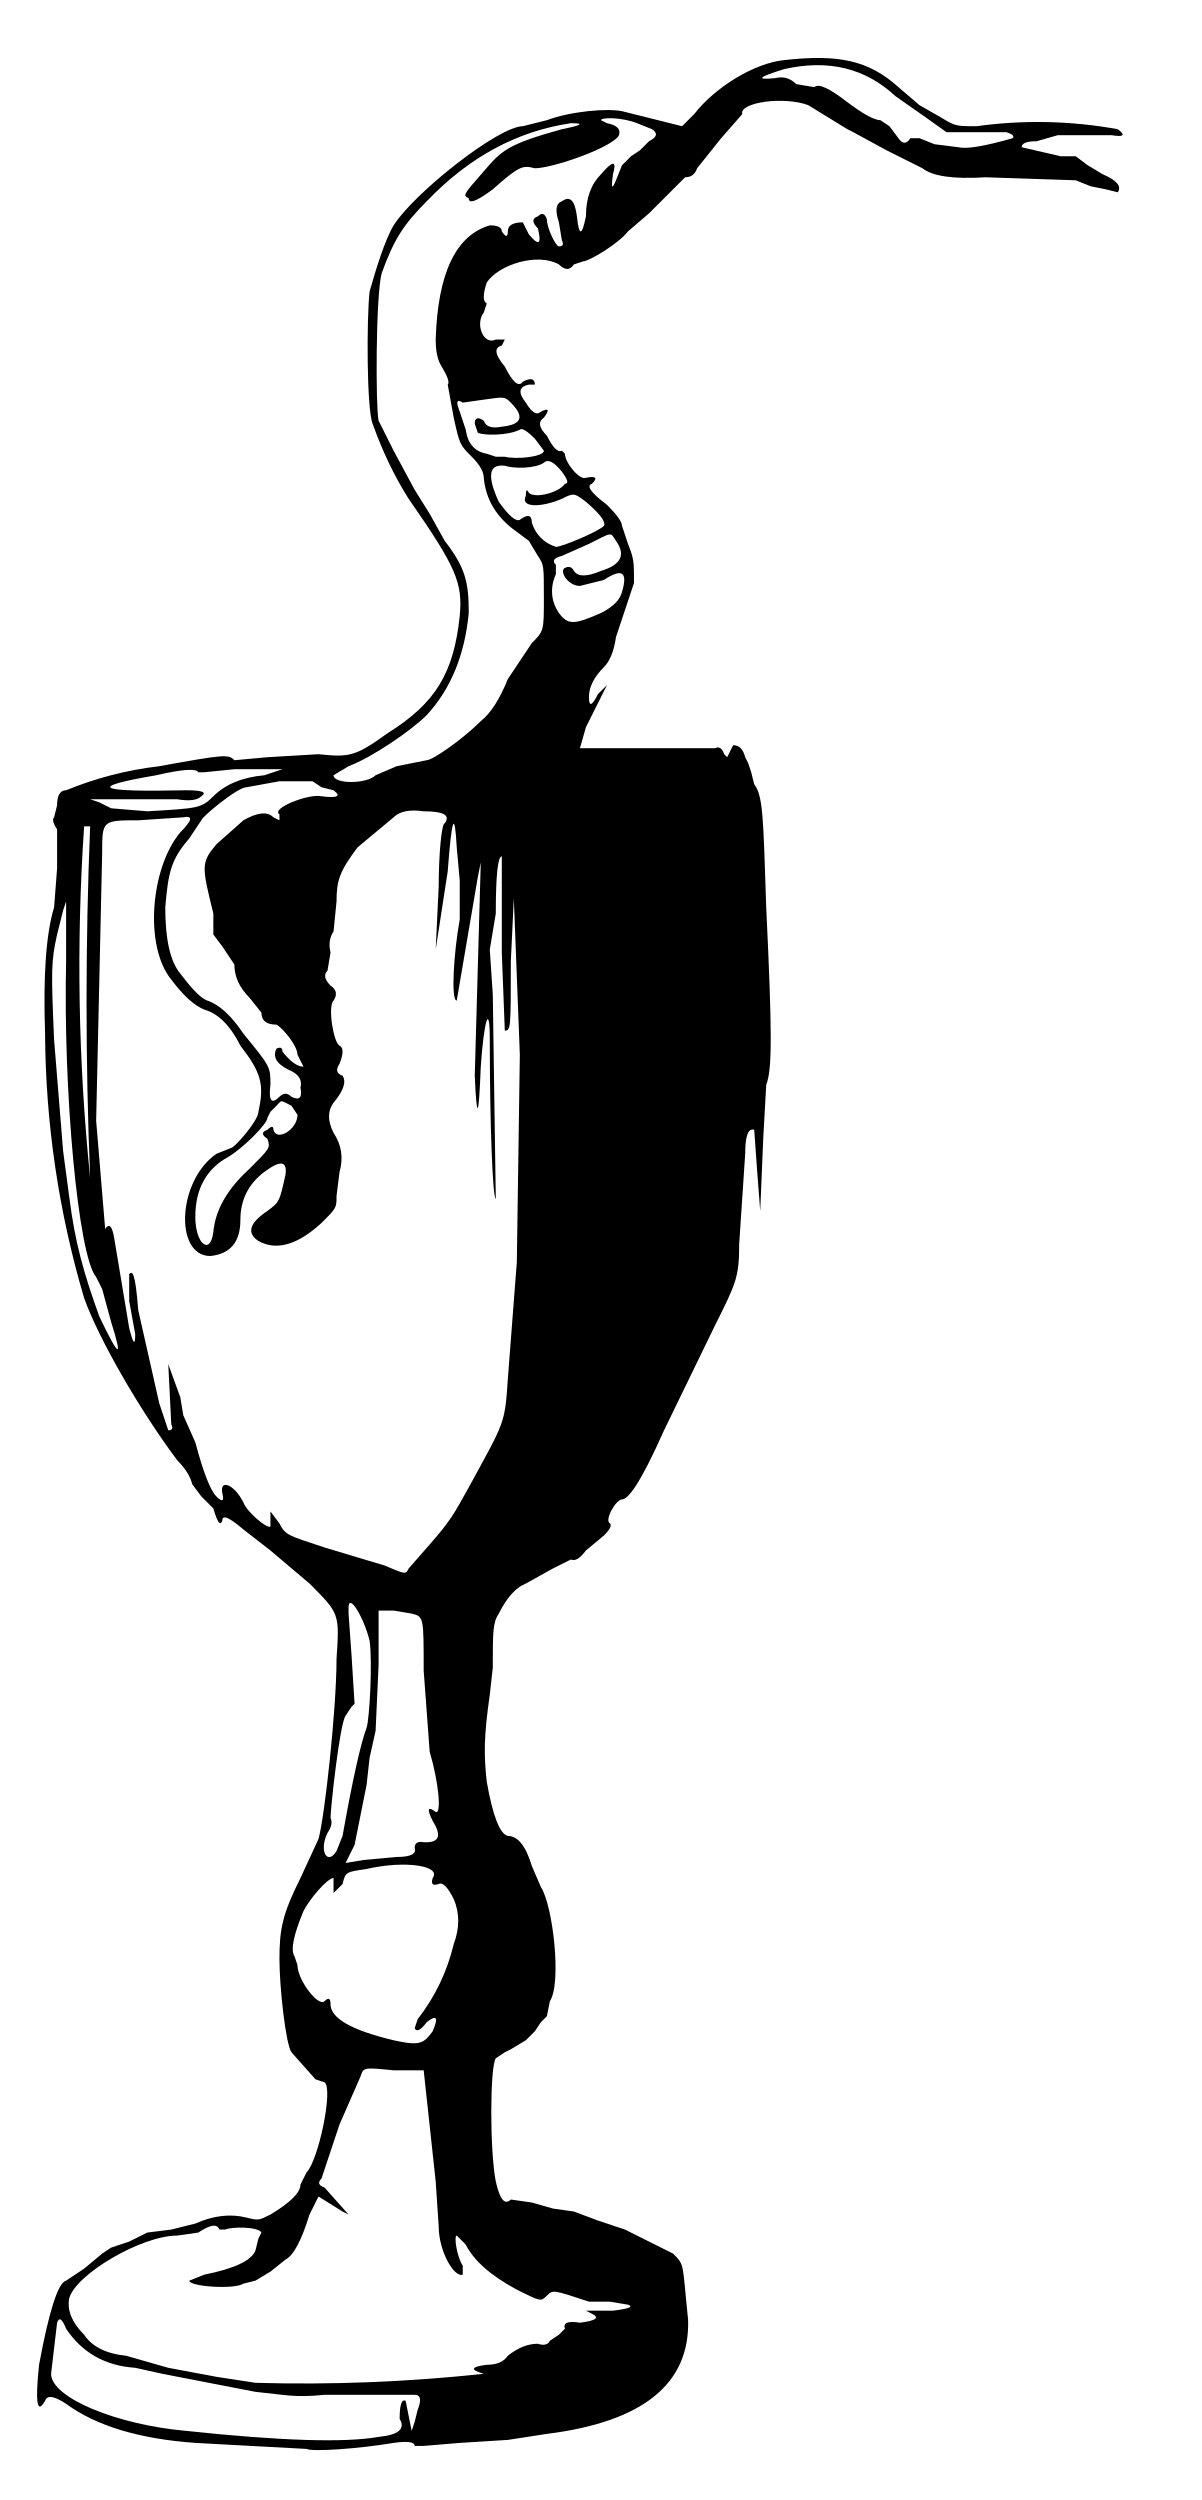
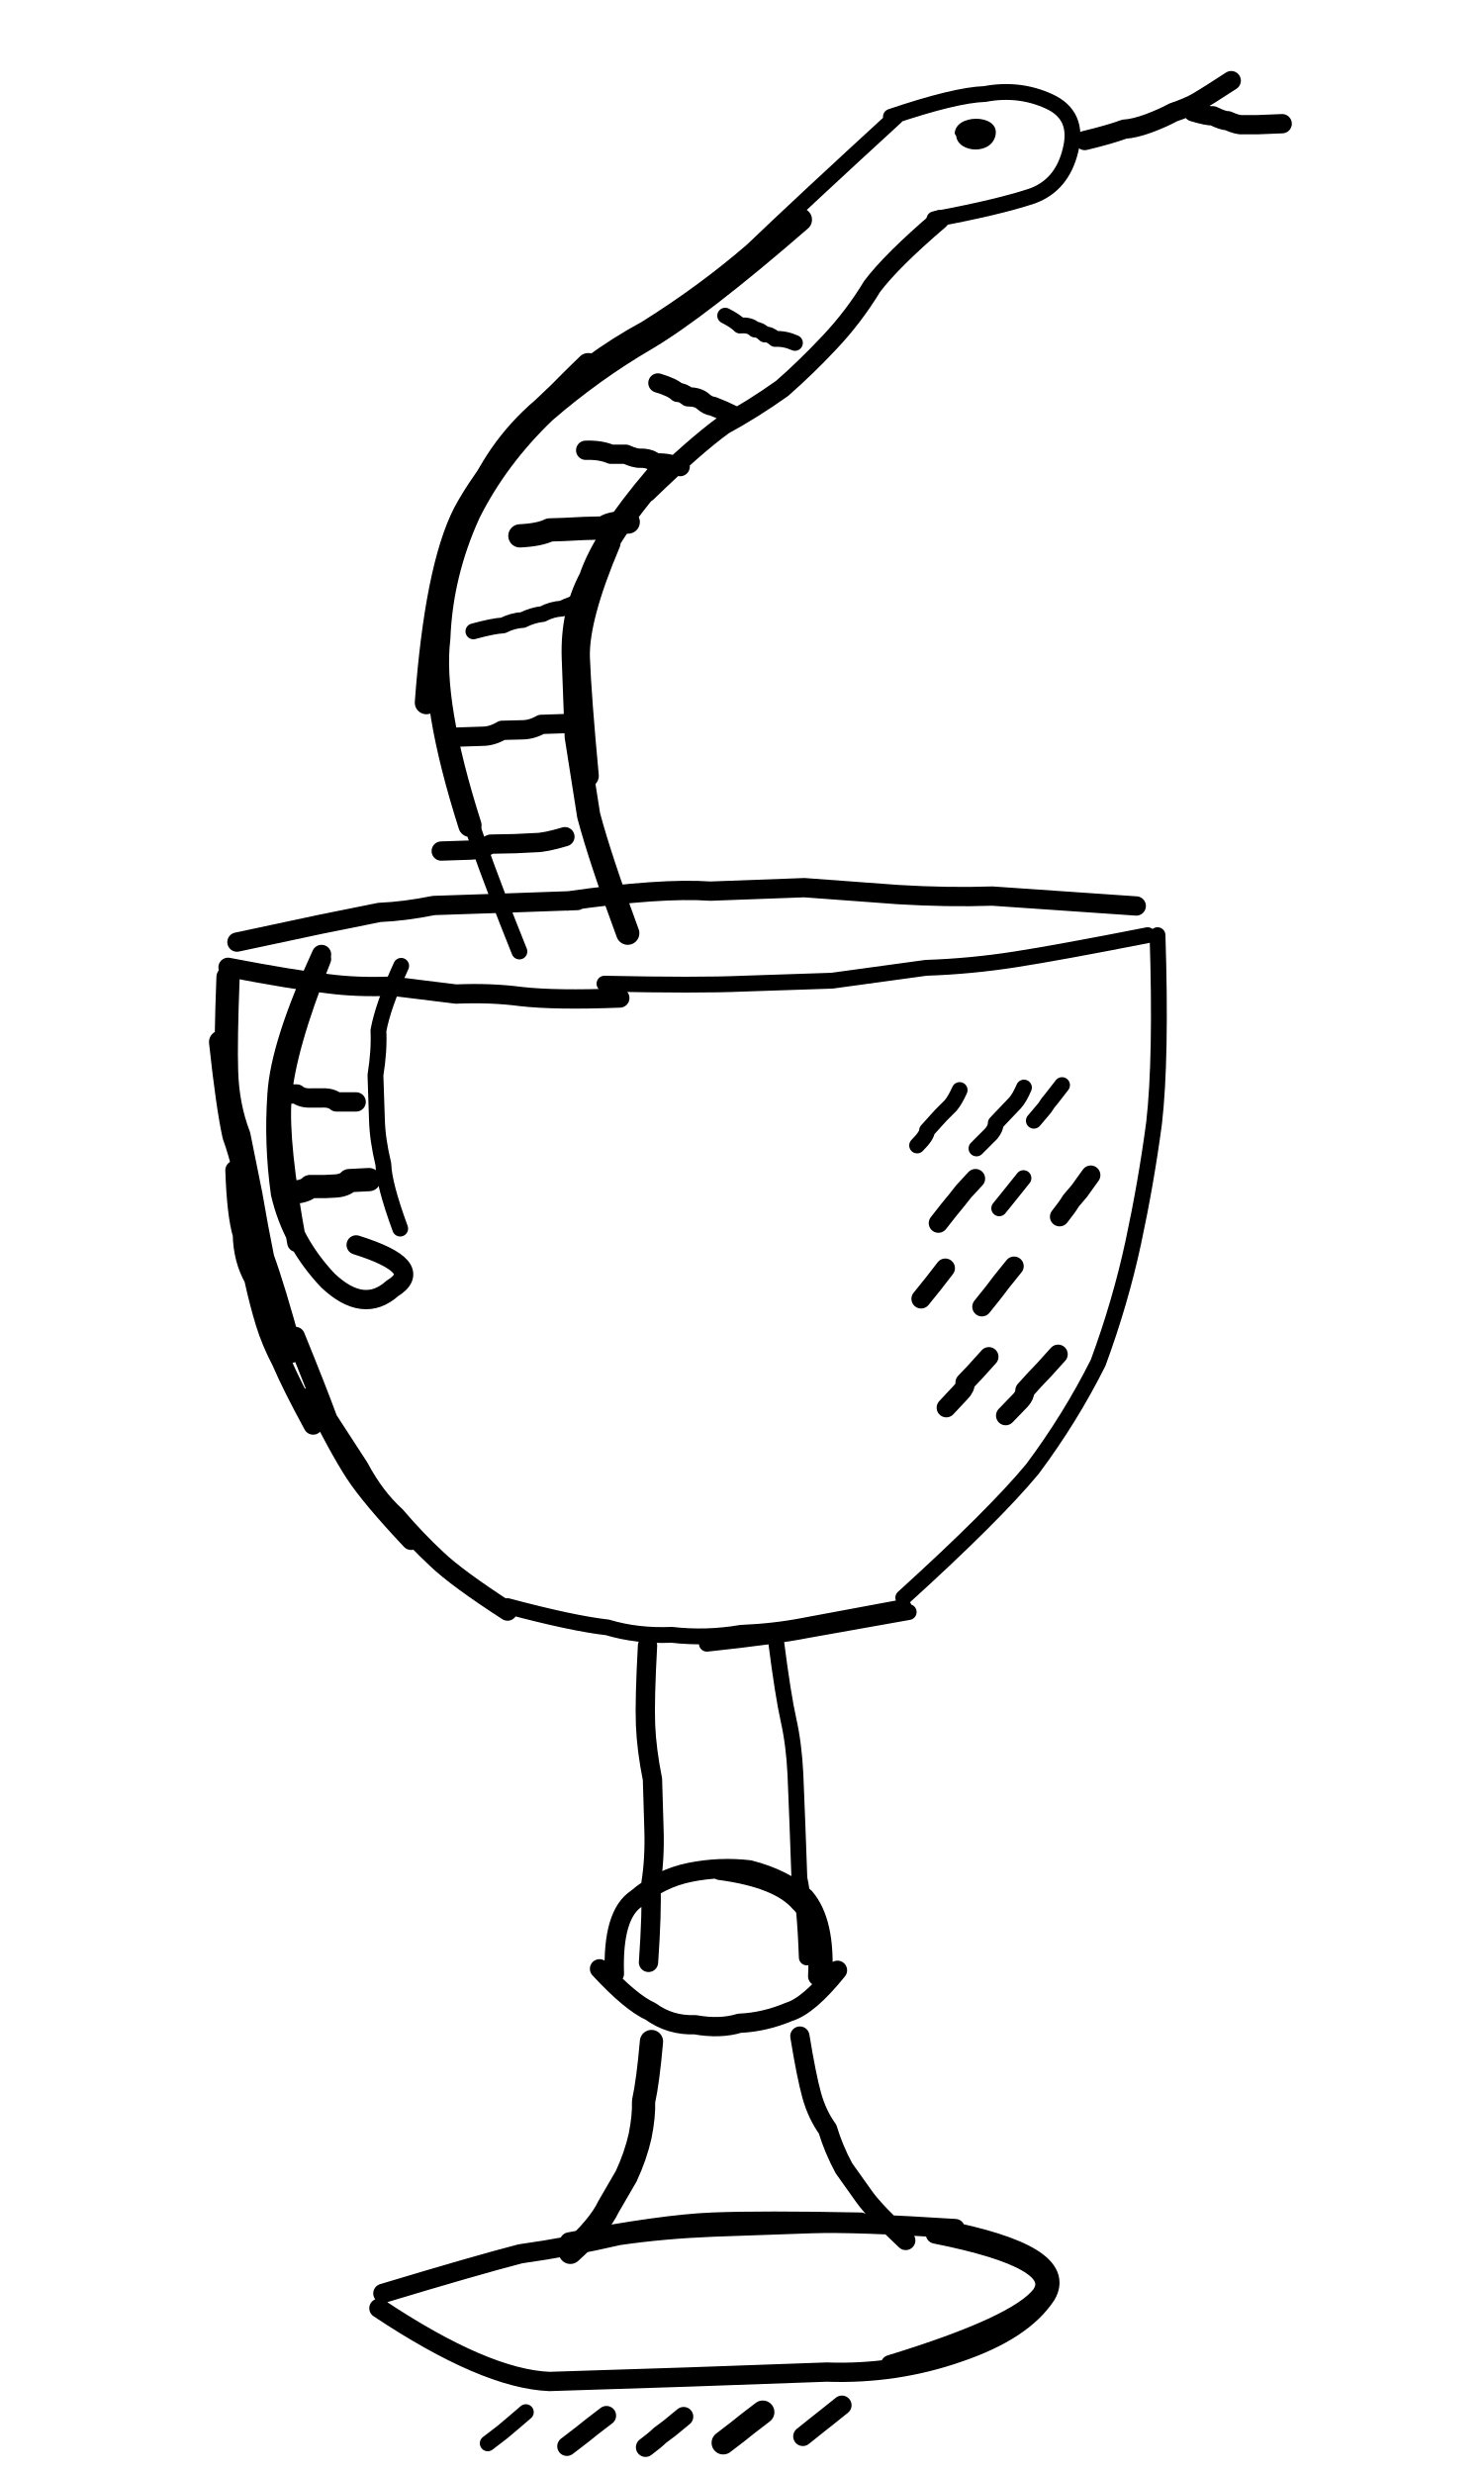
- <svg xmlns="http://www.w3.org/2000/svg" viewBox="0 0 400 832">
-   <path fill="currentColor" fill-rule="evenodd" d="M261 20c-10 1-23 9-30 18l-4 4-20-5c-5-1-17 0-25 3l-8 2c-8 0-36 22-43 33-3 5-6 15-8 22-1 9-1 39 1 44q5 14 12 25c16 23 18 28 17 39-2 19-8 29-24 39-11 8-13 8-23 7l-17 1-11 1c-2-2-3-2-25 2a117 117 0 0 0-31 8q-3 0-3 5l-1 4q-1 1 1 4v13l-1 13q-4 13-3 42a316 316 0 0 0 13 88c5 14 19 38 31 54q4 4 5 8l3 4 4 4q2 7 3 4 0-3 7 3l9 7 13 11c10 10 10 10 9 25 0 17-4 53-6 60l-6 13c-6 12-7 17-7 27 0 9 2 28 4 31l8 9 3 1c3 2-2 26-6 30l-2 4q0 4-10 10c-4 2-4 2-8 1q-8-2-17 2l-8 2-8 1-6 3-6 2-3 2-6 5-6 4q-4 1-9 28-2 19 2 12 1-3 7 1 15 11 43 13l37 2c2 1 17 0 29-2q7-1 7 1h3l12-1 16-1 13-2q48-6 47-38c-2-19-1-18-5-22l-6-3-6-3-4-2-3-1-6-2-8-3-7-1-7-2-7-1q-3 3-5-6c-2-10-2-38 0-41l3-2 2-1 5-3 3-3 2-3 2-2 1-5c4-6 1-32-3-38l-3-7q-3-10-8-10-4-1-7-18c-1-9-1-15 1-29l1-9c0-12 0-15 2-18q4-8 9-10l9-5 6-3q2 1 5-3l6-5q3-3 2-4c-2-1 2-8 4-8s6-5 14-23l17-35c7-14 8-16 8-27l2-30q0-9 3-8l1 14 1 13 1-24 1-18c2-5 2-17 0-59-1-30-1-37-4-41l-1-4-1-3-1-2q-1-4-4-4l-1 2-1 2-1-1q-1-3-3-2h-45l2-7 4-8 2-4 1-2-3 3q-3 6-3 1t5-10q3-3 4-10l3-9 3-9c0-7 0-8-2-13l-2-6q0-2-5-7-8-6-5-7 3-3-2-2c-2 1-7-5-7-8l-1-1q-2 1-5-5-4-4-1-6 3-4-1-2-2 2-5-3-4-5 1-6h2q0-3-4-1-2 3-6-5-5-6-1-7l1-2h-3c-4 2-7-5-4-9l1-3q-2-1 0-7c4-6 17-10 24-6q3 3 5 0l3-1c2 0 12-6 15-10l7-6 6-6 6-6q3 0 4-3l8-10 7-8c-1-4 14-6 22-3l13 8 2 1 11 6 12 6q5 4 21 3l30 1 5 2 5 1 4 1q2-3-5-6l-5-3-4-3h-5l-13-3q0-2 5-2l7-2h18q6 1 2-2a149 149 0 0 0-47-1c-7 0-7 0-12-3l-7-4-7-6c-10-9-20-11-38-9m0 3q-13 4-3 3 4-1 7 2l6 1q2-2 11 5 8 6 11 6l3 2 3 4q2 3 4 0h3l5 2 8 1q4 1 18-3 1-1-2-2h-20l-7-5-10-7q-15-14-37-9m-61 17 2 1q5 1 4 4c-2 4-22 11-28 11-4-1-5-1-14 7q-8 6-8 3c-2-1-2-1 5-9 6-7 8-9 26-14q10-2 3-2-27 4-48 26c-8 8-11 13-15 24-2 8-2 45-1 49l5 10 7 13 5 8 5 9c7 9 8 14 8 24q-2 21-14 34c-5 5-18 14-26 17l-5 3c0 3 11 3 14 0l7-3 10-2c2 0 12-7 18-13q5-4 9-14l8-12c4-4 4-4 4-15s0-11-2-14l-3-5-4-3q-10-7-11-18 0-3-4-7c-4-4-4-4-6-13l-2-11q1-1-2-6-2-3-2-9 1-33 18-38 4 0 4 2 2 3 2 0t5-3l2 4q5 6 3-2-3-3 0-4 2-2 3 1c0 3 3 9 4 9q2 0 1-2l-1-6q-2-6 1-7 4-3 5 5 1 10 3 0 0-9 5-14 6-7 4 0-1 7 1 2l2-5 3-3 3-2 3-3q4-2 1-4l-5-2c-5-2-12-2-12-1m-39 93-7 1q-3-2-1 3l2 6q1 7 7 8l3 1h3c4 1 13 0 13-2l-3-4q-4-4-5-3c-4 2-12 2-14 1l-1-3q0-3 3-1 1 3 6 2 10-1 3-8c-2-2-2-2-9-1m20 21c-3 2-10 2-13 1q-8-1-2 12 5 7 7 6 4-3 4 1 2 6 8 8c2 0 14-5 16-7q1-2-6-8c-4-3-4-3-8-1-7 3-14 3-12-1q0-3 1-1c2 2 10 0 12-3q2 0-1-4-4-5-6-3m15 27-9 4q-4 1-2 3v3q-3 7 1 13c3 4 5 4 14 0q6-3 7-7 3-10-6-4l-8 2c-4 0-7-5-5-6q2-1 3 1 2 3 9 0 10-3 5-10c-2-3-1-3-9 1M78 256l-10 1h-2q-1-2-14 1-35 6 10 5 8 0 5 2-2 2-8 1H30l3 1 4 2 12 1c17-1 18-1 22-5q6-6 17-7l6-2zm23 4h-8l-11 2c-3 0-15 10-15 11l-4 6c-6 7-7 11-8 23q0 16 5 22 6 8 9 9 6 2 12 11c9 11 9 11 9 17q-1 8 3 4 2-2 4 0 4 2 3-3 1-4-4-6-6-3-4-7 2-1 2 1 4 5 7 5l-1-2-1-2c0-3-5-9-7-10q-5 0-5-4l-4-5q-5-5-5-11l-4-6-3-4v-7c-4-16-4-17 1-23l9-8q7-4 10-1l2 1v-2c-3-2 10-7 14-6q8 1 4-2l-4-1-3-2zm30 12-12 10c-6 8-7 11-7 18l-1 10q-2 3-1 7l-1 6q-2 2 1 5 3 2 1 5c-2 2 0 14 2 15q2 1 0 6-2 3 1 4 2 3-3 9-3 4 0 10 4 6 2 13l-1 8c0 4 0 4-5 9q-12 11-21 6-6-4 3-10c4-3 4-3 6-12q1-7-7-1t-8 16q0 11-10 12c-12 0-11-25 2-34l5-2c1 0 9-9 9-12 2-9 1-13-6-22q-5-10-12-12-5-2-11-10c-9-11-7-37 3-49q6-6 1-5l-15 1c-12 0-12 0-12 11l-2 89 3 36q2-3 3 3l5 30q2 8 2 2l-2-11v-9c1-1 2-1 3 12l7 31 3 9q2 0 1-2l-1-20 4 11 1 6 4 9q4 15 7 18t2-1c-1-5 4-3 7 3 1 3 8 9 9 8v-5l3 4c2 4 3 4 15 8l10 3 10 3c7 3 7 3 8 1l7-8c7-8 8-10 13-19 12-22 12-21 13-36l3-39 1-69-2-52-1 21c0 22 0 23-2 23l-1-26v-32q-2 0-2 19l-2 12 1 15 1 68c-1 0-2-24-2-53 0-13-2-6-3 9q-1 26-2 3l2-71-1 5-7 41c-2 0-1-16 1-27v-13l-1-11q-1-19-3 8l-4 26 1-21c0-11 1-21 2-21q3-4-7-4-7-1-10 2m-103 3a690 690 0 0 0 2 117 1427 1427 0 0 1 0-117zm-7 28-2 8c-2 9-2 12-1 35l3 37 2 15c2 16 5 26 10 40q10 21 4 2l-3-11-2-4c-6-7-11-62-10-105v-20zm71 65-2 2-1 2c0 2-8 10-13 13q-11 6-11 20c0 9 5 13 6 5q1-11 12-21c7-7 7-7 6-10q-3-2 0-3 2-2 2 0c1 4 8 0 8-5l-2-3c-4-2-3-2-5 0m24 167v2l1 14 1 16-1 1-2 3c-2 3-5 31-5 34q1 2-1 5c-3 6 0 11 3 6l2-5q5-28 8-36c1-3 2-22 1-29-2-8-7-16-7-11m10 1v18l-1 22-2 9-1 9-2 10-2 10-3 6 6-1 11-1q7 0 6-3 0-2 2-2 9 1 4-7-3-6 1-3c2 1 1-10-2-20l-2-27c0-18 0-18-4-19l-6-1zm-4 86c-7 1-7 1-8 5l-3 3v-5c-2 0-8 7-10 11q-5 12-3 15l1 3c0 5 7 14 9 12q2-2 2 1 0 7 21 12c9 2 10 1 13-3q3-7-2-3-3 4-4 2l1-3a65 65 0 0 0 12-25q3-8 0-15-3-6-5-5-3 1-2-2c3-4-9-6-22-3m-2 69-7 16-2 6-4 12q-2 2 1 3l8 9-2-1-8-5-3 6q-4 13-8 15l-5 4-5 3-4 1c-3 2-18 1-18-1l5-2q15-3 17-8l1-4 1-2c-1-2-10-2-12-1h-2q-1-3-7 1l-7 1c-12 0-34 13-36 21q-1 6 5 12 4 6 14 7l14 4 16 3 13 2a562 562 0 0 0 76-3q-7-2 1-3 5 0 7-3 5-4 10-4 3 1 4-1l3-2 2-2q-1-3 5-2 8-1 4-3l-2-1h9q8-1 5-2l-6-1h-7c-12-4-12-4-14-2s-2 2-10-2q-13-7-17-15l-3-3c-1 0 0 7 2 10v3c-3 1-8-8-8-16l-1-15-4-37h-10c-10-1-10-1-11 2M19 773l-2 17c0 8 22 17 45 19q47 5 64 2 10-1 7-6 0-7 2-6l1 5 1 5 1-3 1-4q2-5-1-5h-30c-10 1-13 0-23-1l-31-6-9-2q-15-1-23-13-2-5-3-2" />
+ <svg xmlns="http://www.w3.org/2000/svg" viewBox="60 0 300 500">
+   <path fill="none" stroke="currentColor" stroke-linecap="round" stroke-linejoin="round" stroke-width="3.9" d="m107.9 190.4 16.9-3.6 11.9-2.4q5-.2 11-1.4l12-.4 17-.6m-2 .1q18.9-2.7 28.9-2l19-.7 19 1.4q10 .6 19 .3l29.1 2m-183.6 12.4q13 2.5 20.1 3.3 6 .8 13 .5l13 1.6q7-.3 13.1.5 7 .8 20 .3m-65.6 68.4q4.4 10.8 6.6 16.8l6.3 9.7q3.2 6 7.4 9.8 4.1 4.8 8.3 8.7 4.1 3.9 14.3 10.5M123.1 282q5.4 10.8 8.6 15.7t11.4 13.6m-35.6-74.8q.3 9 1.5 13 .1 5 2.3 8.9 1.1 5 2.3 8.9t3.3 7.9q2.1 4.9 6.4 12.8m67.6 44.6q-.6 11-.4 16t1.4 11l.3 10q.2 6-.6 11 .2 6-.5 16m-6.9 2.3q-.4-12 4.5-15.2 4.8-4.1 10.8-5.3t12-.5q7 1.8 11.2 5.6 4.2 4.9 3.6 16M205.5 378q12 1.6 16.2 6.5 4.2 3.8 3.6 14.9m4-1.2q-5.8 7.2-9.8 8.4-5 2.1-10 2.3-3.9 1.2-9 .3-5 .2-9-2.7-4-1.8-10.3-8.6m40.5 13.6q1.3 8 2.4 12 1.1 3.9 3.2 6.8 1.2 4 3.3 7.9l4.2 5.9q2.1 2.9 8.3 8.7m-105.7 10.7q18.9-5.7 27.8-8 10-1.4 19.9-3.7 9-1.3 19-1.7l20-.7q8.9-.3 29 1m-78 2.7q18.9-3.6 28.9-4t30 0m16 1.4q26.3 5.1 21.5 13.3-4.7 7.2-17.6 11.6-12.8 4.5-26.8 4l-28 1-28 .9q-13-.5-34.5-14.8m112.5-15q26.2 5.2 21.4 12.3-4.7 6.2-30.5 14.1M190.8 99.5q9.7-9.4 15.5-13.6 5.9-3.2 11.8-7.4 4.8-4.2 9.6-9.3 4.9-5.2 8.6-11.3 3.9-5.2 13.6-13.5m29.4-16q5-1.2 8-2.3 2-.1 5-1.2 2.9-1.1 4.9-2.2 3-1 4.9-2.1t6.8-4.3m-7.7 6.3q3 .9 4 .8 2 1 3 1 2 .9 3 .8h3l5-.2m-170 147 6-.2q2-.1 4-1.2l5-.1 4-.2q2 0 6-1.2M151.5 149l6-.2q2 0 4-1.2l4-.1q2 0 3.9-1.1l6-.2m3-55.2q3-.1 5.1.8h3q2 .9 3 .8 2 0 3 1 2-.2 5 .7M193 77.4q3 .9 4 1.9 1 0 2.1.9 2 0 3 .9t2 1q2.1.8 4.1 1.8m-83.2 109q-8.4 18.2-9 28.3-.7 10 .7 20 2.3 9.9 9.6 17.6 7.2 6.8 13 1.6 7-4.3-7.3-8.8m-7-57.8q-7.3 18.3-8 28.3-.7 9 3 29m-4-30h4q1 .9 3 .8h2q2-.1 3 .8h4m42.6 271.7 3-2.3 2-1.6 3-2.3m7.9 6.4q2-1.5 2.9-2.4l2-1.5 2.8-2.3m24.1 4 3-2.4 1.9-1.5 3-2.4m19.5-238.9 2.2-2.8 1.4-1.7 1.5-1.9 2.4-2.6m17 7.7q1.6-2 2.3-3.2l1.7-2 2.3-3.2m-34.3 25 2.5-3.1 2.4-3.1m7.4 7.8 2.4-3 1.6-2.1 2.5-3.1m-13.7 28.6 2.9-3.1q1-1 .9-2l2-2.1 2.8-3.1m3.4 11.9 3-3.1q.9-1 .9-2l1.9-2.1 2-2.1 2.8-3.1" />
+   <path fill="none" stroke="currentColor" stroke-linecap="round" stroke-linejoin="round" stroke-width="3.2" d="M182.2 198.8q19 .4 28 0l18-.6 19-2.6q9-.3 18-1.7T292 189m2 0q.8 25-.7 38-1.6 12-4.2 24.1t-7.1 24.3q-5.6 11.2-13.3 21.5-7.7 9.3-26.1 26m-80 1.7q13.1 3.5 20.2 4.3 6 1.8 13 1.5 7 .8 14-.4 7-.3 13-1.5l19.9-3.7m-39.8 7.4q14-1.5 20-2.7l20.8-3.7m-26.8 6q1.4 10.9 2.5 15.8t1.4 11l.4 10 .4 11q1.1 5 1.5 16M165 192.3q-9.9-24.6-13.3-37.5t-3-26q.6-14 6.2-26.2 4.5-12.1 14.3-20.5 9.6-9.3 21.4-15.7 11.8-7.4 21.5-15.8 9.7-9.3 29-27m-1 0q13-4.4 19-4.6 6.9-1.3 13 1.5t4.3 9.9q-1.7 7-7.7 9.2-6.9 2.3-19.8 4.7m-93.2 83.3q4-1.1 6-1.2 2-1 4-1.1 2-1 4-1.2 1.9-1 3.9-1.1 2-1 6-2.2m27-57q2 1 3 2 2-.2 3 .8 1 0 2 1 1-.1 2.1.9 2-.1 4 .8m-79.6 125.9q-3.7 8.1-4.6 13.1.2 4-.6 9l.3 9q.1 4 1.3 9 .1 4 3.4 13m17.7 245.5 3-2.3 1.9-1.6 2.8-2.4m79.1-256q2-2 2-3l1.8-2 1-1.1 2-2q.9-1.1 1.8-3.1m3.4 11.8 3-3q.9-1.1.9-2.1l1.9-2 2-2.1q.9-1 1.8-3.1m2 6.7 2.2-2.6q.6-1 1.4-1.9l2.1-2.7M262 244.2l2.5-3.1 2.4-3" />
+   <path fill="none" stroke="currentColor" stroke-linecap="round" stroke-linejoin="round" stroke-width="4.7" d="M106.1 197.5q-.5 13-.3 19 .2 7 2.5 13l2.4 11.9q1.2 7 2.4 12.9 2.2 6 5.7 18.8m-14.2-62.5q1.4 13 2.7 18.9 2.2 6 4.6 18.8m79.8 164.3q-.7 8-1.6 12.1.1 3-.7 7-.9 4-2.8 8.1L183 446q-1.9 4-7.7 9.2M155 166.8q-7.9-24.8-6.3-37.8.5-13 6.1-25.3 5.6-11.2 15.3-20.5 9.7-8.4 20.5-14.7 10.8-6.4 31.2-24.1M146.2 142q2-27.1 7.7-38.3 6.6-12.3 25-30m8 114.9q-5.5-14.8-7.9-23.8l-2.5-15.9-.6-16q-.3-9 3.5-16.1 2.7-8.1 13.3-20.5m-14 60.5q-1.5-16-1.8-24-.2-8 6.2-23.1m-18-1.4q4-.2 6-1.2l3-.1 4-.2 4-.1q.9-1 4.9-1.2M118.7 241q3-.1 4-1.2h3l2-.1q2-.1 2.9-1.1l4-.2m71.6 255.3 3-2.3 2-1.6 3-2.3" />
+   <path fill="currentColor" d="M253 27c.1-4 8.7-4 8.3 0-.5 4.4-7.6 4-8 .5Z" />
</svg>
